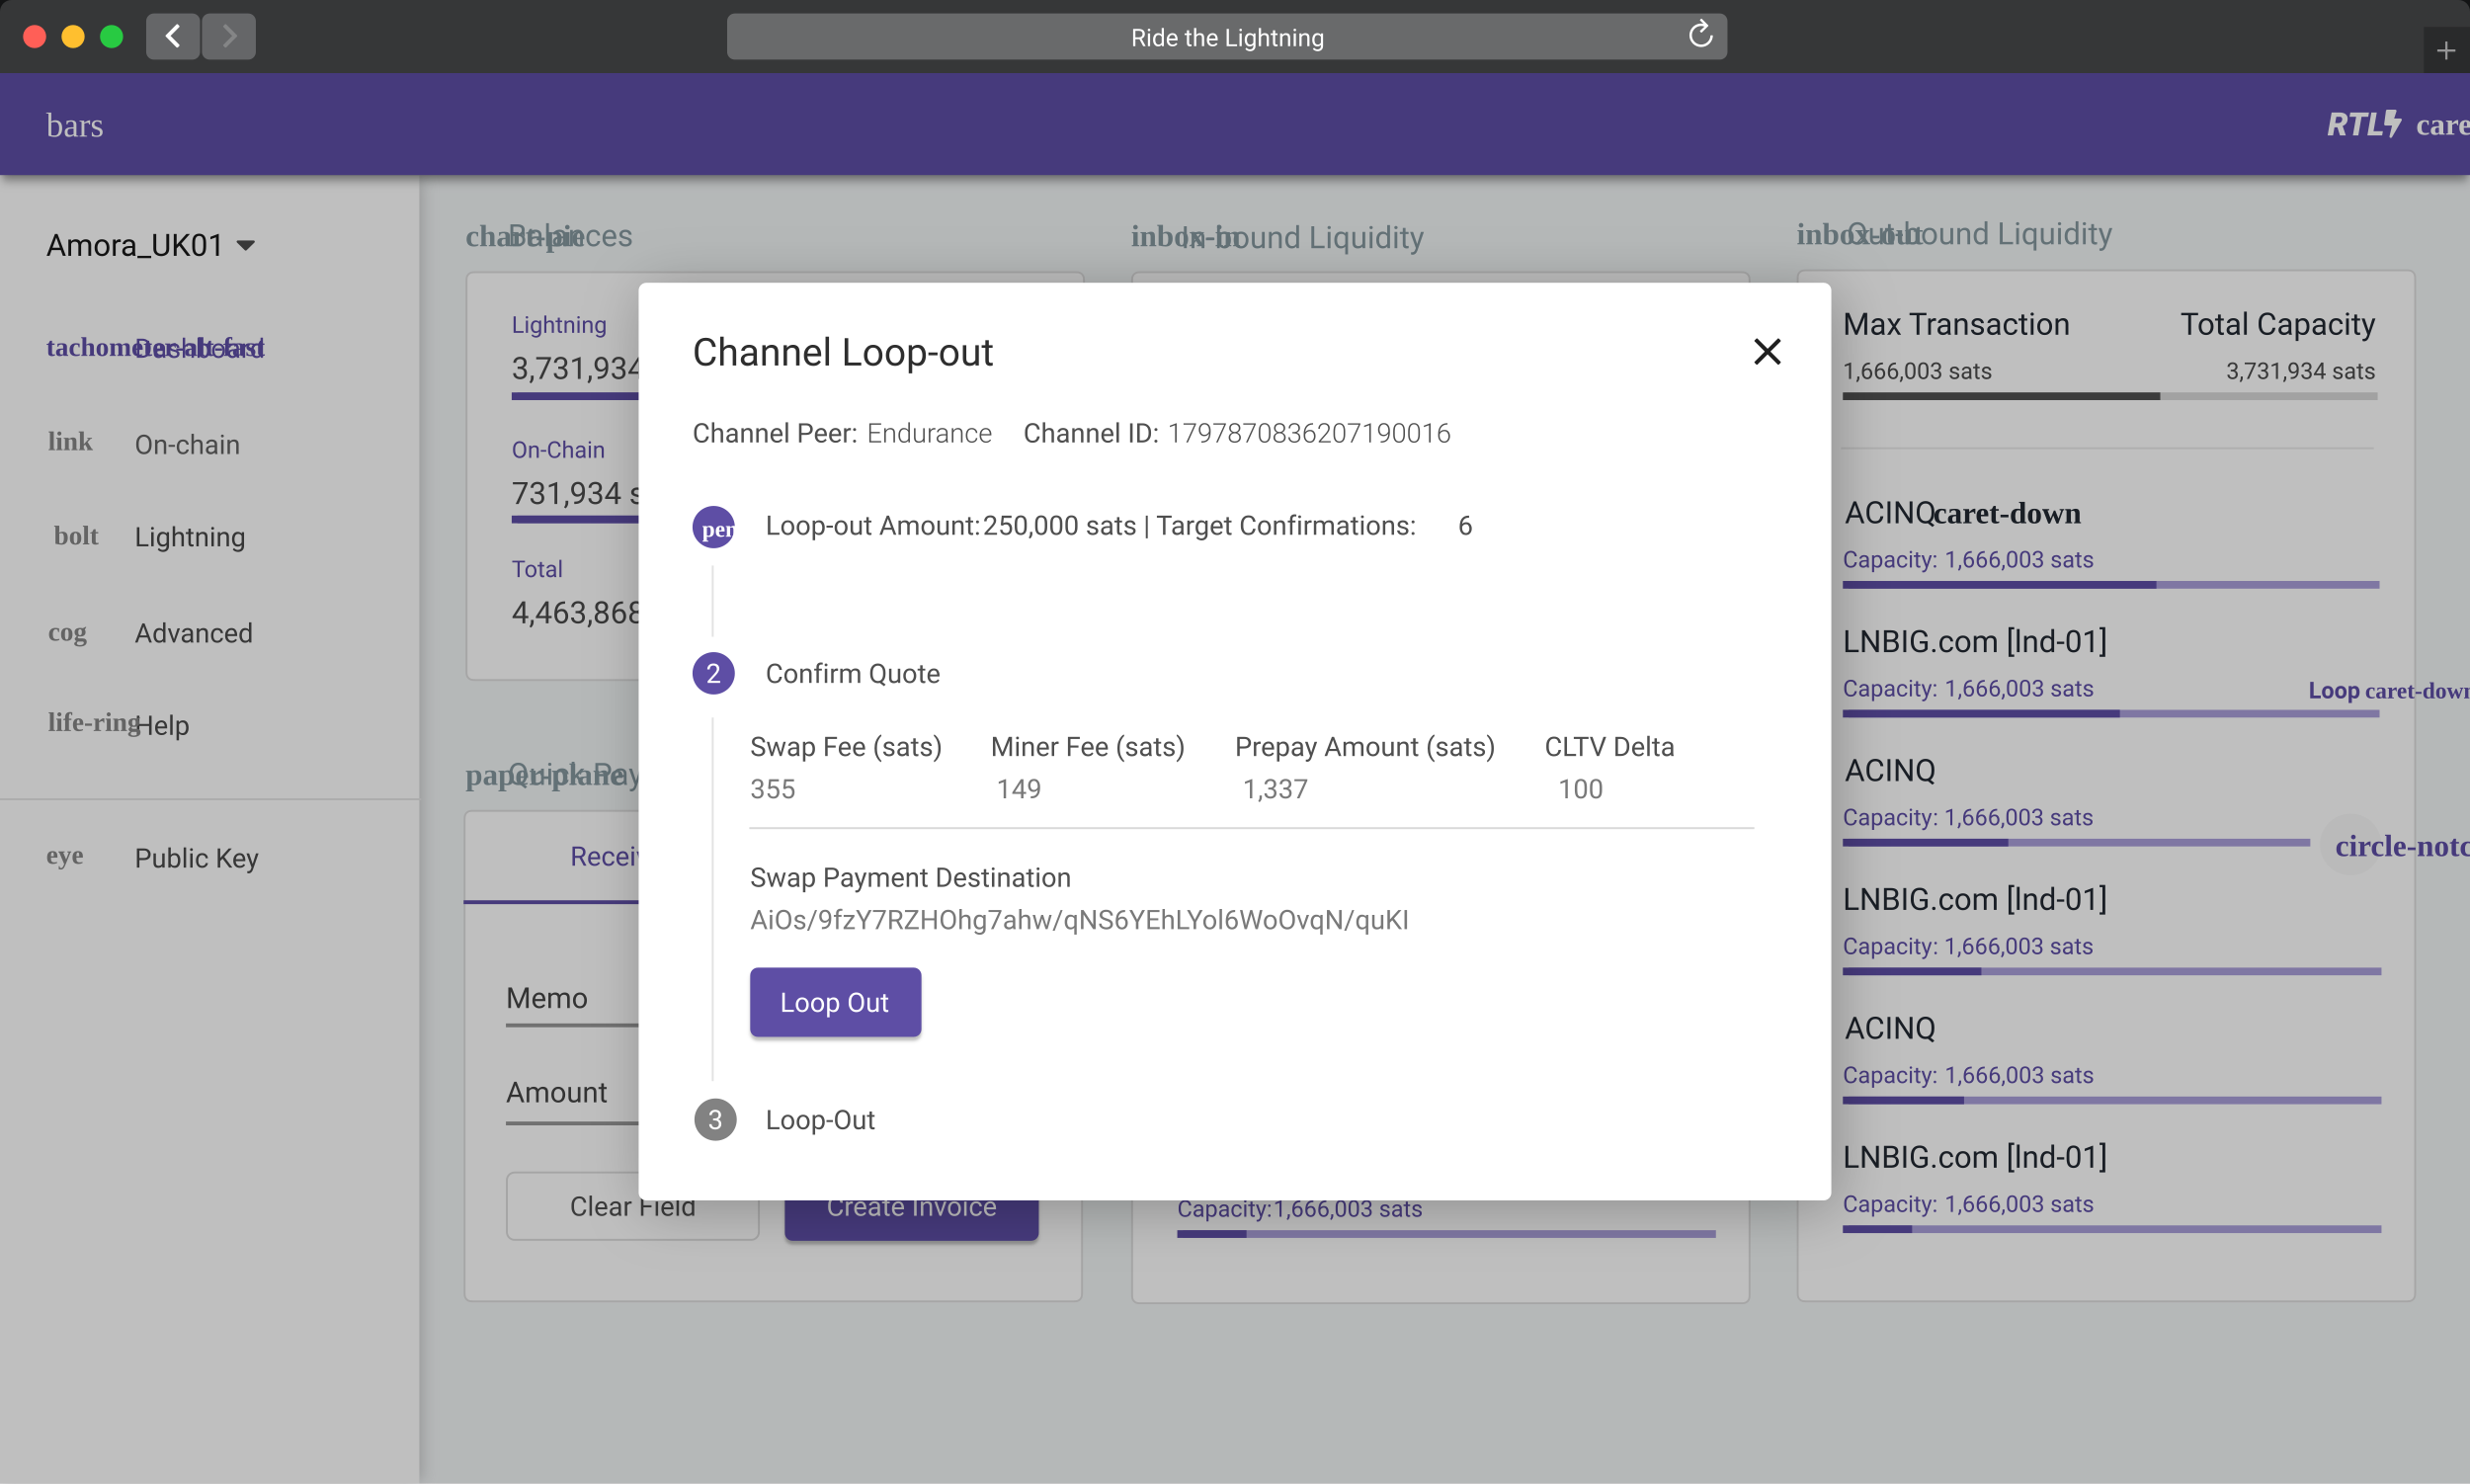
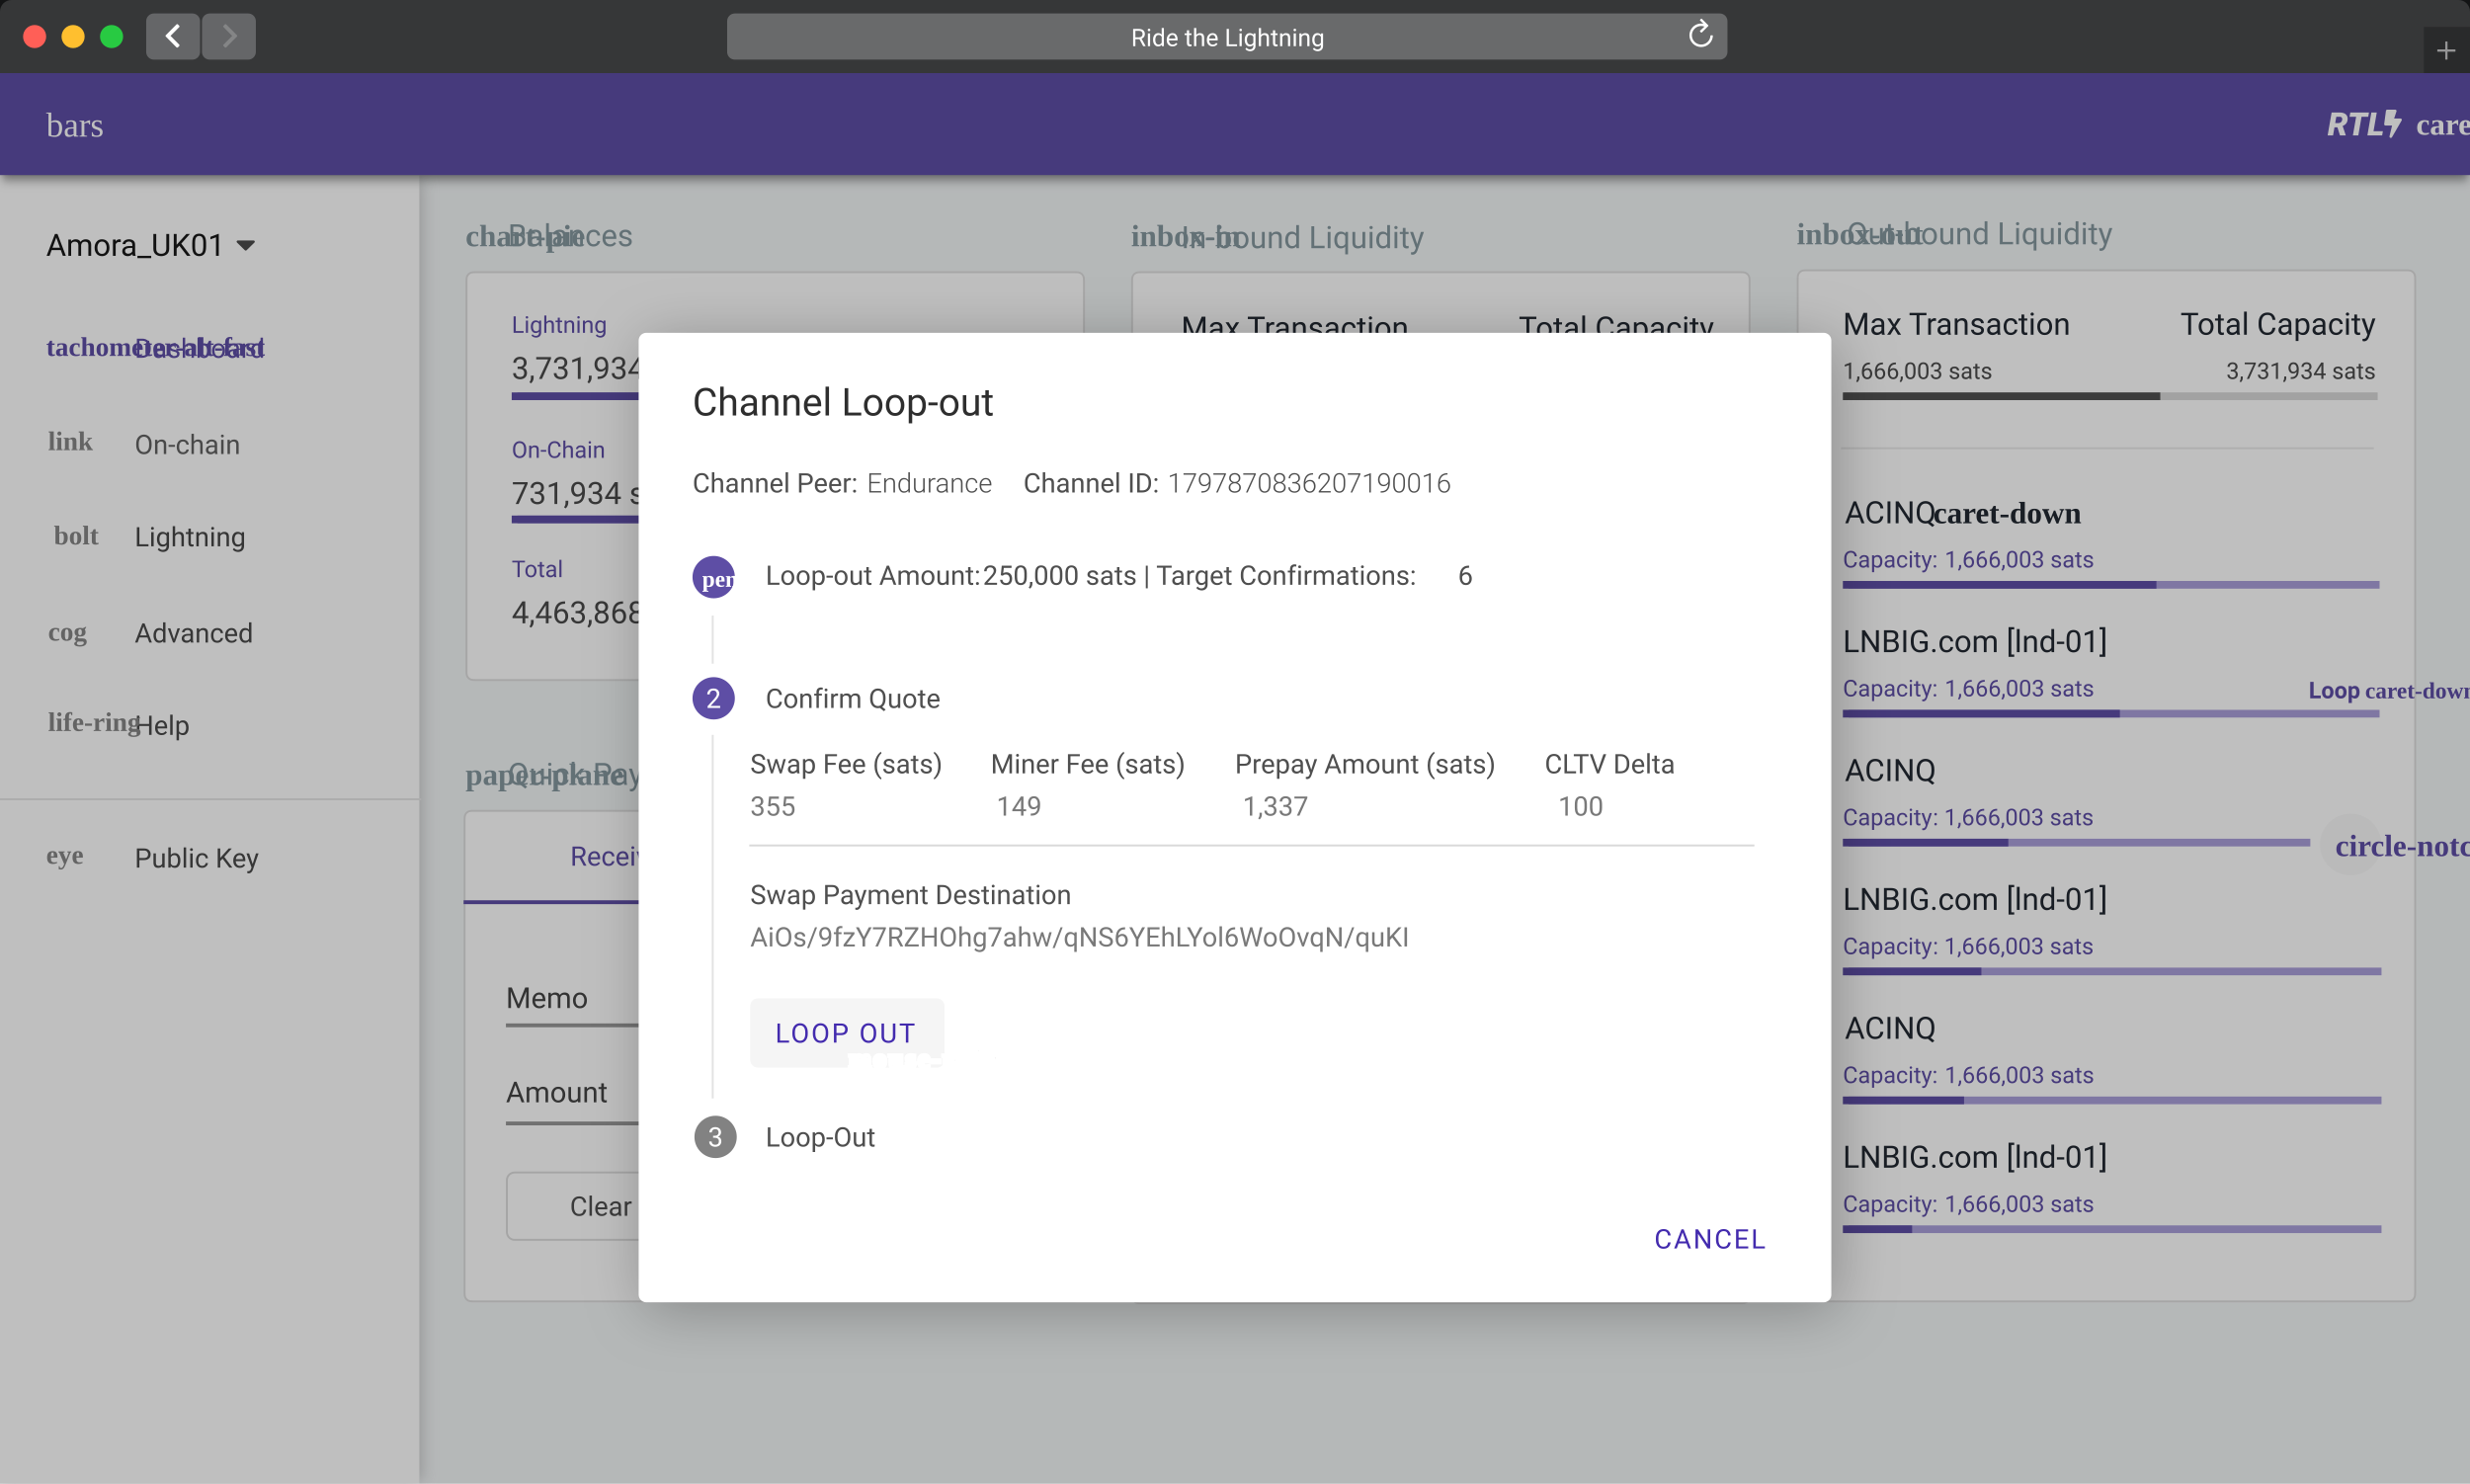
<svg xmlns="http://www.w3.org/2000/svg" xmlns:xlink="http://www.w3.org/1999/xlink" width="1284px" height="771px" viewBox="0 0 1284 771" version="1.1">
  <defs>
    <rect id="path-1" x="0" y="53" width="218" height="680" />
    <filter x="-6.7%" y="-1.8%" width="113.3%" height="104.3%" filterUnits="objectBoundingBox" id="filter-2">
      <feOffset dx="0" dy="2" in="SourceAlpha" result="shadowOffsetOuter1" />
      <feGaussianBlur stdDeviation="4.5" in="shadowOffsetOuter1" result="shadowBlurOuter1" />
      <feColorMatrix values="0 0 0 0 0.509   0 0 0 0 0.508   0 0 0 0 0.508  0 0 0 0.5 0" type="matrix" in="shadowBlurOuter1" />
    </filter>
    <rect id="path-3" x="0" y="0" width="1284" height="53" />
    <filter x="-0.8%" y="-15.1%" width="101.6%" height="137.7%" filterUnits="objectBoundingBox" id="filter-4">
      <feOffset dx="0" dy="2" in="SourceAlpha" result="shadowOffsetOuter1" />
      <feGaussianBlur stdDeviation="3" in="shadowOffsetOuter1" result="shadowBlurOuter1" />
      <feColorMatrix values="0 0 0 0 0   0 0 0 0 0   0 0 0 0 0  0 0 0 0.5 0" type="matrix" in="shadowBlurOuter1" />
    </filter>
    <rect id="path-5" x="167" y="188" width="132" height="36" rx="4" />
    <filter x="-3.0%" y="-5.6%" width="106.1%" height="122.2%" filterUnits="objectBoundingBox" id="filter-6">
      <feOffset dx="0" dy="2" in="SourceAlpha" result="shadowOffsetOuter1" />
      <feGaussianBlur stdDeviation="1" in="shadowOffsetOuter1" result="shadowBlurOuter1" />
      <feColorMatrix values="0 0 0 0 0   0 0 0 0 0   0 0 0 0 0  0 0 0 0.257 0" type="matrix" in="shadowBlurOuter1" />
    </filter>
-     <rect id="path-7" x="0" y="0" width="620" height="477" rx="4" />
-     <filter x="-7.1%" y="-9.0%" width="115.2%" height="119.7%" filterUnits="objectBoundingBox" id="filter-8">
+     <rect id="path-7" x="0" y="0" width="620" height="504" rx="4" />
+     <filter x="-7.1%" y="-8.5%" width="115.2%" height="118.7%" filterUnits="objectBoundingBox" id="filter-8">
      <feOffset dx="3" dy="4" in="SourceAlpha" result="shadowOffsetOuter1" />
      <feGaussianBlur stdDeviation="15" in="shadowOffsetOuter1" result="shadowBlurOuter1" />
      <feColorMatrix values="0 0 0 0 0   0 0 0 0 0   0 0 0 0 0  0 0 0 0.264 0" type="matrix" in="shadowBlurOuter1" />
-     </filter>
-     <rect id="path-9" x="0" y="0" width="89" height="36" rx="4" />
-     <filter x="-4.5%" y="-5.6%" width="109.0%" height="122.2%" filterUnits="objectBoundingBox" id="filter-10">
-       <feOffset dx="0" dy="2" in="SourceAlpha" result="shadowOffsetOuter1" />
-       <feGaussianBlur stdDeviation="1" in="shadowOffsetOuter1" result="shadowBlurOuter1" />
-       <feColorMatrix values="0 0 0 0 0   0 0 0 0 0   0 0 0 0 0  0 0 0 0.257 0" type="matrix" in="shadowBlurOuter1" />
    </filter>
  </defs>
  <g id="0.3_ConfirmQuotes" stroke="none" stroke-width="1" fill="none" fill-rule="evenodd">
    <rect fill="#131415" x="0" y="0" width="1284" height="771" />
    <rect id="Background" fill="#F2F5F6" x="0" y="38" width="1284" height="733" />
    <g id="Group-12" transform="translate(0, 38)">
      <g id="Rectangle">
        <use fill="black" fill-opacity="1" filter="url(#filter-2)" xlink:href="#path-1" />
        <use fill="#FFFFFF" fill-rule="evenodd" xlink:href="#path-1" />
      </g>
      <g id="Group-28">
        <g id="Rectangle-13">
          <use fill="black" fill-opacity="1" filter="url(#filter-4)" xlink:href="#path-3" />
          <use fill="#5E4EA5" fill-rule="evenodd" xlink:href="#path-3" />
        </g>
        <text id="Dashboard" font-family="FontAwesome5Pro-Regular, Font Awesome 5 Pro" font-size="18" font-weight="normal" fill="#FFFFFF">
          <tspan x="24" y="33">bars</tspan>
        </text>
        <g id="RTL-Logo" transform="translate(1210, 18)" fill="#FFFFFF">
          <path d="M5.102,10.196 L3.544,10.196 L2.805,14.412 L0,14.412 L2.067,2.469 L6.284,2.477 C7.634,2.477 8.675,2.793 9.405,3.424 C10.135,4.056 10.462,4.919 10.385,6.012 C10.325,6.877 10.076,7.592 9.639,8.158 C9.201,8.724 8.589,9.171 7.801,9.499 L9.409,14.273 L9.409,14.412 L6.415,14.412 L5.102,10.196 Z M3.921,7.973 L5.562,7.989 C6.01,7.989 6.4,7.88 6.731,7.661 C7.062,7.443 7.298,7.143 7.44,6.763 C7.582,6.383 7.623,6.015 7.563,5.66 C7.454,5.053 7.066,4.733 6.398,4.7 L4.495,4.692 L3.921,7.973 Z M21.098,4.692 L17.62,4.692 L15.939,14.412 L13.125,14.412 L14.815,4.692 L11.394,4.692 L11.788,2.469 L21.484,2.469 L21.098,4.692 Z M23.846,12.198 L28.711,12.198 L28.325,14.412 L20.655,14.412 L22.723,2.469 L25.536,2.469 L23.846,12.198 Z" id="RTL-Copy" fill-rule="nonzero" />
          <path d="M37.882,5.594 C38.413,5.594 38.743,6.171 38.476,6.627 L33.423,15.355 C33.297,15.574 33.067,15.7 32.826,15.7 C32.387,15.7 32.054,15.289 32.157,14.853 L33.481,9.269 L30.073,9.269 C29.656,9.269 29.335,8.901 29.389,8.488 L30.308,1.597 C30.354,1.256 30.647,1 30.991,1 L35.126,1 C35.577,1 35.907,1.431 35.792,1.867 L34.569,5.594 L37.882,5.594 Z" id="b-copy" fill-rule="nonzero" />
          <text id="caret-down-copy" font-family="FontAwesome5Pro-Solid, Font Awesome 5 Pro" font-size="16" font-weight="700">
            <tspan x="46" y="14">caret-down</tspan>
          </text>
        </g>
      </g>
      <rect id="Rectangle" fill="#D8D8D8" opacity="0" x="0" y="169" width="218" height="48" />
      <text id="On-chain" font-family="Roboto-Medium, Roboto" font-size="14" font-weight="400" fill="#626262">
        <tspan x="70" y="198">On-chain</tspan>
      </text>
      <rect id="Rectangle" fill="#D8D8D8" opacity="0" x="0" y="267" width="218" height="48" />
      <text id="On-chain" font-family="Roboto-Regular, Roboto" font-size="14" font-weight="normal" fill="#4A4A4A">
        <tspan x="70" y="296">Advanced</tspan>
      </text>
      <rect id="Rectangle" fill="#D8D8D8" opacity="0" x="0" y="315" width="218" height="48" />
      <text id="On-chain" font-family="Roboto-Regular, Roboto" font-size="14" font-weight="normal" fill="#4A4A4A">
        <tspan x="70" y="344">Help</tspan>
      </text>
      <g id="Group-30" transform="translate(0, 384)">
        <g id="Group-3">
          <rect id="Rectangle" fill="#D8D8D8" opacity="0" x="0" y="0" width="218" height="48" />
          <text id="On-chain" font-family="Roboto-Regular, Roboto" font-size="14" font-weight="normal" fill="#4A4A4A">
            <tspan x="70" y="29">Public Key</tspan>
          </text>
        </g>
        <text id="eye" font-family="FontAwesome5Pro-Solid, Font Awesome 5 Pro" font-size="14" font-weight="700" fill="#858585">
          <tspan x="24" y="27">eye</tspan>
        </text>
      </g>
      <text id="On-chain-Copy" font-family="Roboto-Regular, Roboto" font-size="14" font-weight="normal" fill="#474747">
        <tspan x="70" y="246">Lightning</tspan>
      </text>
      <text id="Dashboard" font-family="Roboto-Medium, Roboto" font-size="14" font-weight="400" fill="#5E4EA5">
        <tspan x="70" y="148">Dashboard</tspan>
      </text>
      <g id="Group-18" transform="translate(24, 80)">
        <text id="Dashboard" font-family="Roboto-Regular, Roboto" font-size="16" font-weight="normal" fill="#181818">
          <tspan x="0" y="15">Amora_UK01</tspan>
        </text>
        <path d="M99.637,7 L107.823,7 C108.39,7 108.673,7.672 108.272,8.066 L104.18,12.087 C103.932,12.331 103.528,12.331 103.28,12.087 L99.188,8.066 C98.787,7.672 99.07,7 99.637,7 Z" id="c" fill="#4B4B4B" fill-rule="nonzero" />
      </g>
      <line x1="0.5" y1="377.5" x2="218.5" y2="377.5" id="Line-3" stroke="#E6E6E6" stroke-linecap="square" />
      <text id="tachometer-alt-fast" font-family="FontAwesome5Pro-Solid, Font Awesome 5 Pro" font-size="14" font-weight="700" fill="#5E4EA5">
        <tspan x="24" y="147">tachometer-alt-fast</tspan>
      </text>
      <text id="link" font-family="FontAwesome5Pro-Solid, Font Awesome 5 Pro" font-size="14" font-weight="700" fill="#858585">
        <tspan x="25" y="196">link</tspan>
      </text>
      <text id="cog" font-family="FontAwesome5Pro-Solid, Font Awesome 5 Pro" font-size="14" font-weight="700" fill="#858585">
        <tspan x="25" y="295">cog</tspan>
      </text>
      <text id="life-ring" font-family="FontAwesome5Pro-Solid, Font Awesome 5 Pro" font-size="14" font-weight="700" fill="#858585">
        <tspan x="25" y="342">life-ring</tspan>
      </text>
      <text id="bolt" font-family="FontAwesome5Pro-Solid, Font Awesome 5 Pro" font-size="14" font-weight="700" fill="#858585">
        <tspan x="28" y="245">bolt</tspan>
      </text>
      <path d="M904.872,103.5 L593.128,103.5 C591.486,103.5 590.884,103.653 590.282,103.975 C589.719,104.276 589.276,104.719 588.975,105.282 C588.653,105.884 588.5,106.486 588.5,108.128 L588.5,634.872 C588.5,636.514 588.653,637.116 588.975,637.718 C589.276,638.281 589.719,638.724 590.282,639.025 C590.884,639.347 591.486,639.5 593.128,639.5 L904.872,639.5 C906.514,639.5 907.116,639.347 907.718,639.025 C908.281,638.724 908.724,638.281 909.025,637.718 C909.347,637.116 909.5,636.514 909.5,634.872 L909.5,108.128 C909.5,106.486 909.347,105.884 909.025,105.282 C908.724,104.719 908.281,104.276 907.718,103.975 C907.116,103.653 906.514,103.5 904.872,103.5 Z" id="Rectangle-Copy-5" stroke="#DEDEDE" fill="#FFFFFF" />
      <g id="Group-6" transform="translate(588, 76)" fill="#84979E" font-size="16">
        <text id="In-bound-Liquidity" font-family="Roboto-Regular, Roboto" font-weight="normal">
          <tspan x="26" y="15">In-bound Liquidity</tspan>
        </text>
        <text id="inbox-in" font-family="FontAwesome5Pro-Solid, Font Awesome 5 Pro" font-weight="700">
          <tspan x="0" y="14">inbox-in</tspan>
        </text>
      </g>
      <g id="Group-2" transform="translate(612, 221.5)">
        <rect id="Rectangle-Copy-6" fill="#AA9FDA" x="3" y="45" width="276" height="4" />
        <rect id="Rectangle-Copy-8" fill="#5E4EA5" x="0" y="45" width="181" height="4" />
        <text id="ACINQ" font-family="Roboto-Regular, Roboto" font-size="16" font-weight="normal" fill="#222831">
          <tspan x="1" y="15">ACINQ</tspan>
        </text>
        <text id="Capacity:-1,666,003" font-family="Roboto-Medium, Roboto" font-size="12" font-weight="400" fill="#5E4EA5">
          <tspan x="0" y="38">Capacity: </tspan>
          <tspan x="52.922" y="38" font-family="Roboto-Regular, Roboto" font-weight="normal">1,666,003 sats</tspan>
        </text>
        <rect id="Rectangle-Copy-6" fill="#AA9FDA" x="3" y="112" width="277" height="4" />
        <rect id="Rectangle-Copy-8" fill="#5E4EA5" x="0" y="112" width="144" height="4" />
        <text id="LNBIG.com-[lnd-01]" font-family="Roboto-Regular, Roboto" font-size="16" font-weight="normal" fill="#222831">
          <tspan x="0" y="82">LNBIG.com [lnd-01]</tspan>
        </text>
        <text id="Capacity:-1,666,003" font-family="Roboto-Medium, Roboto" font-size="12" font-weight="400" fill="#5E4EA5">
          <tspan x="0" y="105">Capacity: </tspan>
          <tspan x="52.922" y="105" font-family="Roboto-Regular, Roboto" font-weight="normal">1,666,003 sats</tspan>
        </text>
        <rect id="Rectangle-Copy-6" fill="#AA9FDA" x="3" y="179" width="277" height="4" />
        <rect id="Rectangle-Copy-8" fill="#5E4EA5" x="0" y="179" width="86" height="4" />
        <text id="ACINQ" font-family="Roboto-Regular, Roboto" font-size="16" font-weight="normal" fill="#222831">
          <tspan x="1" y="149">ACINQ</tspan>
        </text>
        <text id="Capacity:-1,666,003" font-family="Roboto-Medium, Roboto" font-size="12" font-weight="400" fill="#5E4EA5">
          <tspan x="0" y="172">Capacity: </tspan>
          <tspan x="52.922" y="172" font-family="Roboto-Regular, Roboto" font-weight="normal">1,666,003 sats</tspan>
        </text>
        <rect id="Rectangle-Copy-6" fill="#AA9FDA" x="3" y="246" width="277" height="4" />
        <rect id="Rectangle-Copy-8" fill="#5E4EA5" x="0" y="246" width="72" height="4" />
        <text id="LNBIG.com-[lnd-01]" font-family="Roboto-Regular, Roboto" font-size="16" font-weight="normal" fill="#222831">
          <tspan x="0" y="216">LNBIG.com [lnd-01]</tspan>
        </text>
        <text id="Capacity:-1,666,003" font-family="Roboto-Medium, Roboto" font-size="12" font-weight="400" fill="#5E4EA5">
          <tspan x="0" y="239">Capacity:</tspan>
          <tspan x="49.934" y="239" font-family="Roboto-Regular, Roboto" font-weight="normal"> 1,666,003 sats</tspan>
        </text>
        <rect id="Rectangle-Copy-6" fill="#AA9FDA" x="3" y="313" width="277" height="4" />
        <rect id="Rectangle-Copy-8" fill="#5E4EA5" x="0" y="313" width="63" height="4" />
        <text id="ACINQ" font-family="Roboto-Regular, Roboto" font-size="16" font-weight="normal" fill="#222831">
          <tspan x="1" y="283">ACINQ</tspan>
        </text>
        <text id="Capacity:-1,666,003" font-family="Roboto-Medium, Roboto" font-size="12" font-weight="400" fill="#5E4EA5">
          <tspan x="0" y="306">Capacity: </tspan>
          <tspan x="52.922" y="306" font-family="Roboto-Regular, Roboto" font-weight="normal">1,666,003 sats</tspan>
        </text>
        <rect id="Rectangle-Copy-6" fill="#AA9FDA" x="3" y="380" width="277" height="4" />
        <rect id="Rectangle-Copy-8" fill="#5E4EA5" x="0" y="380" width="36" height="4" />
        <text id="LNBIG.com-[lnd-01]" font-family="Roboto-Regular, Roboto" font-size="16" font-weight="normal" fill="#222831">
          <tspan x="0" y="350">LNBIG.com [lnd-01]</tspan>
        </text>
        <text id="Capacity:-1,666,003" font-family="Roboto-Medium, Roboto" font-size="12" font-weight="400" fill="#5E4EA5">
          <tspan x="0" y="373">Capacity:</tspan>
          <tspan x="49.934" y="373" font-family="Roboto-Regular, Roboto" font-weight="normal"> 1,666,003 sats</tspan>
        </text>
      </g>
      <path d="M1250.872,102.5 L939.128,102.5 C937.486,102.5 936.884,102.653 936.282,102.975 C935.719,103.276 935.276,103.719 934.975,104.282 C934.653,104.884 934.5,105.486 934.5,107.128 L934.5,633.872 C934.5,635.514 934.653,636.116 934.975,636.718 C935.276,637.281 935.719,637.724 936.282,638.025 C936.884,638.347 937.486,638.5 939.128,638.5 L1250.872,638.5 C1252.514,638.5 1253.116,638.347 1253.718,638.025 C1254.281,637.724 1254.724,637.281 1255.025,636.718 C1255.347,636.116 1255.5,635.514 1255.5,633.872 L1255.5,107.128 C1255.5,105.486 1255.347,104.884 1255.025,104.282 C1254.724,103.719 1254.281,103.276 1253.718,102.975 C1253.116,102.653 1252.514,102.5 1250.872,102.5 Z" id="Rectangle-Copy-5" stroke="#DEDEDE" fill="#FFFFFF" />
      <g id="Group-7" transform="translate(934, 74)" fill="#84979E" font-size="16">
        <text id="Out-bound-Liquidity" font-family="Roboto-Regular, Roboto" font-weight="normal">
          <tspan x="26" y="15">Out-bound Liquidity</tspan>
        </text>
        <text id="inbox-out" font-family="FontAwesome5Pro-Solid, Font Awesome 5 Pro" font-weight="700">
          <tspan x="0" y="15">inbox-out</tspan>
        </text>
      </g>
      <g id="Group-5" transform="translate(958, 121)">
        <rect id="Rectangle-Copy-6" fill="#D8D8D8" x="1" y="45" width="277" height="4" />
        <text id="Total-Capacity" font-family="Roboto-Regular, Roboto" font-size="16" font-weight="normal" fill="#222831">
          <tspan x="175.477" y="15">Total Capacity</tspan>
        </text>
        <rect id="Rectangle-Copy-8" fill="#525252" x="0" y="45" width="165" height="4" />
        <text id="3,731,934-sats" font-family="Roboto-Regular, Roboto" font-size="12" font-weight="normal" fill="#4B4B4B">
          <tspan x="199.328" y="38">3,731,934 sats</tspan>
        </text>
        <text id="Max-Transaction" font-family="Roboto-Regular, Roboto" font-size="16" font-weight="normal" fill="#222831">
          <tspan x="0" y="15">Max Transaction</tspan>
        </text>
        <text id="1,666,003-sats" font-family="Roboto-Regular, Roboto" font-size="12" font-weight="normal" fill="#4B4B4B">
          <tspan x="0" y="38">1,666,003 sats</tspan>
        </text>
      </g>
      <rect id="Rectangle-Copy-6" fill="#D8D8D8" x="615" y="168" width="277" height="4" />
      <text id="Total-Capacity" font-family="Roboto-Regular, Roboto" font-size="16" font-weight="normal" fill="#222831">
        <tspan x="789.477" y="138">Total Capacity</tspan>
      </text>
      <rect id="Rectangle-Copy-8" fill="#525252" x="614" y="168" width="165" height="4" />
      <text id="3,731,934-sats" font-family="Roboto-Regular, Roboto" font-size="12" font-weight="normal" fill="#4B4B4B">
        <tspan x="813.328" y="161">3,731,934 sats</tspan>
      </text>
      <text id="Max-Transaction" font-family="Roboto-Regular, Roboto" font-size="16" font-weight="normal" fill="#222831">
        <tspan x="614" y="138">Max Transaction</tspan>
      </text>
      <text id="1,666,003-sats" font-family="Roboto-Regular, Roboto" font-size="12" font-weight="normal" fill="#4B4B4B">
        <tspan x="614" y="161">1,666,003 sats</tspan>
      </text>
      <rect id="Rectangle-Copy-6" fill="#AA9FDA" x="961" y="264" width="276" height="4" />
      <rect id="Rectangle-Copy-8" fill="#5E4EA5" x="958" y="264" width="163" height="4" />
      <text id="ACINQ" font-family="Roboto-Regular, Roboto" font-size="16" font-weight="normal" fill="#222831">
        <tspan x="959" y="234">ACINQ</tspan>
      </text>
      <text id="caret-down" font-family="FontAwesome5Pro-Solid, Font Awesome 5 Pro" font-size="16" font-weight="700" fill="#222831">
        <tspan x="1005" y="234"> caret-down</tspan>
      </text>
      <text id="Capacity:-1,666,003" font-family="Roboto-Medium, Roboto" font-size="12" font-weight="400" fill="#5E4EA5">
        <tspan x="958" y="257">Capacity: </tspan>
        <tspan x="1010.922" y="257" font-family="Roboto-Regular, Roboto" font-weight="normal">1,666,003 sats</tspan>
      </text>
      <rect id="Rectangle-Copy-6" fill="#AA9FDA" x="961" y="331" width="276" height="4" />
      <rect id="Rectangle-Copy-8" fill="#5E4EA5" x="958" y="331" width="144" height="4" />
      <text id="LNBIG.com-[lnd-01]" font-family="Roboto-Regular, Roboto" font-size="16" font-weight="normal" fill="#222831">
        <tspan x="958" y="301">LNBIG.com [lnd-01]</tspan>
      </text>
      <text id="Capacity:-1,666,003" font-family="Roboto-Medium, Roboto" font-size="12" font-weight="400" fill="#5E4EA5">
        <tspan x="958" y="324">Capacity: </tspan>
        <tspan x="1010.922" y="324" font-family="Roboto-Regular, Roboto" font-weight="normal">1,666,003 sats</tspan>
      </text>
      <g id="Group-10" transform="translate(1200, 314)" fill="#5E4EA5" font-size="12">
        <text id="Loop" font-family="Roboto-Bold, Roboto" font-weight="bold">
          <tspan x="0.176" y="11">Loop</tspan>
        </text>
        <text id="caret-down" font-family="FontAwesome5Pro-Solid, Font Awesome 5 Pro" font-weight="700">
          <tspan x="29.5" y="11">caret-down</tspan>
        </text>
      </g>
      <rect id="Rectangle-Copy-6" fill="#AA9FDA" x="961" y="398" width="240" height="4" />
      <rect id="Rectangle-Copy-8" fill="#5E4EA5" x="958" y="398" width="86" height="4" />
      <text id="ACINQ" font-family="Roboto-Regular, Roboto" font-size="16" font-weight="normal" fill="#222831">
        <tspan x="959" y="368">ACINQ</tspan>
      </text>
      <text id="Capacity:-1,666,003" font-family="Roboto-Medium, Roboto" font-size="12" font-weight="400" fill="#5E4EA5">
        <tspan x="958" y="391">Capacity</tspan>
        <tspan x="1004.752" y="391" font-family="Roboto-Regular, Roboto" font-weight="normal">: 1,666,003 sats</tspan>
      </text>
      <rect id="Rectangle-Copy-6" fill="#AA9FDA" x="961" y="465" width="277" height="4" />
      <rect id="Rectangle-Copy-8" fill="#5E4EA5" x="958" y="465" width="72" height="4" />
      <text id="LNBIG.com-[lnd-01]" font-family="Roboto-Regular, Roboto" font-size="16" font-weight="normal" fill="#222831">
        <tspan x="958" y="435">LNBIG.com [lnd-01]</tspan>
      </text>
      <text id="Capacity:-1,666,003" font-family="Roboto-Medium, Roboto" font-size="12" font-weight="400" fill="#5E4EA5">
        <tspan x="958" y="458">Capacity</tspan>
        <tspan x="1004.752" y="458" font-family="Roboto-Regular, Roboto" font-weight="normal">: 1,666,003 sats</tspan>
      </text>
      <rect id="Rectangle-Copy-6" fill="#AA9FDA" x="961" y="532" width="277" height="4" />
      <rect id="Rectangle-Copy-8" fill="#5E4EA5" x="958" y="532" width="63" height="4" />
      <text id="ACINQ" font-family="Roboto-Regular, Roboto" font-size="16" font-weight="normal" fill="#222831">
        <tspan x="959" y="502">ACINQ</tspan>
      </text>
      <text id="Capacity:-1,666,003" font-family="Roboto-Medium, Roboto" font-size="12" font-weight="400" fill="#5E4EA5">
        <tspan x="958" y="525">Capacity: </tspan>
        <tspan x="1010.922" y="525" font-family="Roboto-Regular, Roboto" font-weight="normal">1,666,003 sats</tspan>
      </text>
      <rect id="Rectangle-Copy-6" fill="#AA9FDA" x="961" y="599" width="277" height="4" />
      <rect id="Rectangle-Copy-8" fill="#5E4EA5" x="958" y="599" width="36" height="4" />
      <text id="LNBIG.com-[lnd-01]" font-family="Roboto-Regular, Roboto" font-size="16" font-weight="normal" fill="#222831">
        <tspan x="958" y="569">LNBIG.com [lnd-01]</tspan>
      </text>
      <text id="Capacity:-1,666,003" font-family="Roboto-Medium, Roboto" font-size="12" font-weight="400" fill="#5E4EA5">
        <tspan x="958" y="592">Capacity: </tspan>
        <tspan x="1010.922" y="592" font-family="Roboto-Regular, Roboto" font-weight="normal">1,666,003 sats</tspan>
      </text>
      <g id="Group-4-Copy" transform="translate(241, 383)">
        <path d="M316.872,0.5 L5.128,0.5 C3.486,0.5 2.884,0.653 2.282,0.975 C1.719,1.276 1.276,1.719 0.975,2.282 C0.653,2.884 0.5,3.486 0.5,5.128 L0.5,250.872 C0.5,252.514 0.653,253.116 0.975,253.718 C1.276,254.281 1.719,254.724 2.282,255.025 C2.884,255.347 3.486,255.5 5.128,255.5 L316.872,255.5 C318.514,255.5 319.116,255.347 319.718,255.025 C320.281,254.724 320.724,254.281 321.025,253.718 C321.347,253.116 321.5,252.514 321.5,250.872 L321.5,5.128 C321.5,3.486 321.347,2.884 321.025,2.282 C320.724,1.719 320.281,1.276 319.718,0.975 C319.116,0.653 318.514,0.5 316.872,0.5 Z" id="Rectangle-Copy-5" stroke="#DEDEDE" fill="#FFFFFF" />
        <text id="Pay" font-family="Roboto-Regular, Roboto" font-size="14" font-weight="normal" fill="#979797">
          <tspan x="228.464" y="29">Pay</tspan>
        </text>
        <text id="Receive" font-family="Roboto-Medium, Roboto" font-size="14" font-weight="400" fill="#5E4EA5">
          <tspan x="55.449" y="29">Receive</tspan>
        </text>
        <line x1="0.674" y1="48.5" x2="322.674" y2="48.5" id="Line" stroke="#D7D7D7" stroke-linecap="square" />
        <rect id="Rectangle" fill="#5E4EA5" x="0" y="47" width="160" height="2" />
        <text id="Memo" font-family="Roboto-Regular, Roboto" font-size="15" font-weight="normal" fill="#444444">
          <tspan x="22" y="103">Memo</tspan>
        </text>
        <rect id="Rectangle" stroke="#979797" fill="#D8D8D8" transform="translate(160.5, 112.5) scale(1, -1) translate(-160.5, -112.5) " x="22.5" y="112.5" width="276" height="1" />
        <text id="Amount" opacity="0" font-family="Roboto-Regular, Roboto" font-size="12" font-weight="normal" fill="#5E4EA5">
          <tspan x="22" y="78">Amount</tspan>
        </text>
        <text id="Amount" font-family="Roboto-Regular, Roboto" font-size="15" font-weight="normal" fill="#444444">
          <tspan x="22" y="152">Amount</tspan>
        </text>
        <rect id="Rectangle" stroke="#979797" fill="#D8D8D8" x="22.5" y="162.5" width="276" height="1" />
        <text id="sats" font-family="Roboto-Regular, Roboto" font-size="15" font-weight="normal" fill="#999999">
          <tspan x="269.472" y="152">sats</tspan>
        </text>
        <g id="Rectangle-Copy-7">
          <use fill="black" fill-opacity="1" filter="url(#filter-6)" xlink:href="#path-5" />
          <use fill="#5E4EA5" fill-rule="evenodd" xlink:href="#path-5" />
        </g>
        <text id="Create-Invoice" font-family="Roboto-Medium, Roboto" font-size="14" font-weight="400" fill="#FFFFFF">
          <tspan x="188.69" y="211">Create Invoice</tspan>
        </text>
        <rect id="Rectangle-Copy-7" stroke="#DCDCDC" fill="#FFFFFF" x="22.5" y="188.5" width="131" height="35" rx="4" />
        <text id="Clear-Field" font-family="Roboto-Medium, Roboto" font-size="14" font-weight="400" fill="#4F4F4F">
          <tspan x="55.267" y="211">Clear Field</tspan>
        </text>
      </g>
      <path d="M558.872,103.5 L247.128,103.5 C245.486,103.5 244.884,103.653 244.282,103.975 C243.719,104.276 243.276,104.719 242.975,105.282 C242.653,105.884 242.5,106.486 242.5,108.128 L242.5,310.872 C242.5,312.514 242.653,313.116 242.975,313.718 C243.276,314.281 243.719,314.724 244.282,315.025 C244.884,315.347 245.486,315.5 247.128,315.5 L558.872,315.5 C560.514,315.5 561.116,315.347 561.718,315.025 C562.281,314.724 562.724,314.281 563.025,313.718 C563.347,313.116 563.5,312.514 563.5,310.872 L563.5,108.128 C563.5,106.486 563.347,105.884 563.025,105.282 C562.724,104.719 562.281,104.276 561.718,103.975 C561.116,103.653 560.514,103.5 558.872,103.5 Z" id="Rectangle-Copy-5" stroke="#DEDEDE" fill="#FFFFFF" />
      <g id="Group-8" transform="translate(242, 75)" fill="#84979E" font-size="16">
        <text id="Balances" font-family="Roboto-Regular, Roboto" font-weight="normal">
          <tspan x="22" y="15">Balances</tspan>
        </text>
        <text id="chart-pie" font-family="FontAwesome5Pro-Solid, Font Awesome 5 Pro" font-weight="700">
          <tspan x="0" y="15">chart-pie</tspan>
        </text>
      </g>
      <g id="Group-8" transform="translate(242, 355)" fill="#84979E" font-size="16">
        <text id="Quick-Payments" font-family="Roboto-Regular, Roboto" font-weight="normal">
          <tspan x="22" y="15">Quick Payments</tspan>
        </text>
        <text id="paper-plane" font-family="FontAwesome5Pro-Solid, Font Awesome 5 Pro" font-weight="700">
          <tspan x="0" y="15">paper-plane</tspan>
        </text>
      </g>
      <g id="Group-9" transform="translate(266, 124)">
        <g id="Group-18" transform="translate(0, 65)">
          <text id="On-chain" font-family="Roboto-Medium, Roboto" font-size="12" font-weight="400" fill="#5E4EA5">
            <tspan x="0" y="11">On-Chain</tspan>
          </text>
          <text id="On-chain" font-family="Roboto-Regular, Roboto" font-size="16" font-weight="normal" fill="#4A4A4A">
            <tspan x="0" y="35">731,934 sats</tspan>
          </text>
        </g>
        <g id="Group-19">
          <text id="On-chain" font-family="Roboto-Medium, Roboto" font-size="12" font-weight="400" fill="#5E4EA5">
            <tspan x="0" y="11">Lightning</tspan>
          </text>
          <text id="On-chain" font-family="Roboto-Regular, Roboto" font-size="16" font-weight="normal" fill="#4A4A4A">
            <tspan x="0" y="35">3,731,934 sats</tspan>
          </text>
        </g>
        <g id="Group-19" transform="translate(0, 127)">
          <text id="On-chain" font-family="Roboto-Medium, Roboto" font-size="12" font-weight="400" fill="#5E4EA5">
            <tspan x="0" y="11">Total</tspan>
          </text>
          <text id="On-chain" font-family="Roboto-Regular, Roboto" font-size="16" font-weight="normal" fill="#4A4A4A">
            <tspan x="0" y="35">4,463,868 sats</tspan>
          </text>
        </g>
        <rect id="Rectangle-Copy-7" fill="#AA9FDA" x="3" y="42" width="277" height="4" />
        <rect id="Rectangle-Copy-9" fill="#5E4EA5" x="0" y="42" width="225" height="4" />
        <rect id="Rectangle-Copy-7" fill="#AA9FDA" x="3" y="106" width="277" height="4" />
        <rect id="Rectangle-Copy-9" fill="#5E4EA5" x="0" y="106" width="71" height="4" />
      </g>
      <line x1="957.5" y1="195" x2="1233.5" y2="195" id="Line" stroke="#EAEAEA" stroke-linecap="square" />
      <line x1="611.5" y1="197.5" x2="887.5" y2="197.5" id="Line" stroke="#EAEAEA" stroke-linecap="square" />
      <g id="Group-11" transform="translate(1206, 385)">
        <rect id="Rectangle" fill="#F8F8F8" x="0" y="0" width="32" height="32" rx="16" />
        <text id="circle-notch" font-family="FontAwesome5Pro-Solid, Font Awesome 5 Pro" font-size="16" font-weight="700" fill="#5E4EA5">
          <tspan x="8" y="22">circle-notch</tspan>
        </text>
      </g>
    </g>
    <g id="Browser">
      <path d="M0,6 C0,2.686 2.679,0 5.992,0 L1278.008,0 C1281.317,0 1284,2.687 1284,6 L1284,38 L0,38 L0,6 Z" id="Tab-BG---Right" fill="#363738" />
      <circle id="Dot---Red" fill="#FF5F57" cx="18" cy="19" r="6" />
      <circle id="Dot---Orange" fill="#FFBF2F" cx="38" cy="19" r="6" />
      <circle id="Dot---Green" fill="#28CA42" cx="58" cy="19" r="6" />
      <g id="Back" transform="translate(76, 7)">
        <rect id="Rectangle" fill="#656668" x="0" y="0" width="28" height="24" rx="4" />
        <path d="M10.161,11.325 L15.78,5.659 C15.96,5.479 16.251,5.479 16.431,5.659 L17.189,6.417 C17.369,6.597 17.369,6.888 17.189,7.068 L12.653,11.65 L17.189,16.232 C17.369,16.412 17.369,16.703 17.189,16.883 L16.431,17.641 C16.251,17.821 15.96,17.821 15.78,17.641 L10.161,11.975 C9.981,11.795 9.981,11.505 10.161,11.325 Z" id="a" fill="#FFFFFF" fill-rule="nonzero" />
      </g>
      <g id="Forward" transform="translate(105, 7)">
        <rect id="Rectangle" fill="#656668" x="0" y="0" width="28" height="24" rx="4" />
        <path d="M18.189,11.975 L12.57,17.641 C12.39,17.821 12.099,17.821 11.919,17.641 L11.161,16.883 C10.981,16.703 10.981,16.412 11.161,16.232 L15.697,11.65 L11.161,7.068 C10.981,6.888 10.981,6.597 11.161,6.417 L11.919,5.659 C12.099,5.479 12.39,5.479 12.57,5.659 L18.189,11.325 C18.369,11.505 18.369,11.795 18.189,11.975 Z" id="a" fill="#FFFFFF" fill-rule="nonzero" opacity="0.2" />
      </g>
      <g id="New-Tab" transform="translate(1260, 14)">
        <rect id="Rectangle" fill="#292A2B" x="0" y="0" width="24" height="24" />
        <path d="M16.253,11.684 C16.362,11.684 16.45,11.772 16.45,11.881 L16.45,12.669 C16.45,12.778 16.362,12.866 16.253,12.866 L12.316,12.866 L12.316,16.803 C12.316,16.912 12.228,17 12.119,17 L11.331,17 C11.222,17 11.134,16.912 11.134,16.803 L11.134,12.866 L7.197,12.866 C7.088,12.866 7,12.778 7,12.669 L7,11.881 C7,11.772 7.088,11.684 7.197,11.684 L11.134,11.684 L11.134,7.747 C11.134,7.638 11.222,7.55 11.331,7.55 L12.119,7.55 C12.228,7.55 12.316,7.638 12.316,7.747 L12.316,11.684 L16.253,11.684 Z" id="p" fill="#FFFFFF" fill-rule="nonzero" opacity="0.498" />
      </g>
      <g id="URL" transform="translate(378, 7)">
        <path d="M0,3.99 C0,1.786 1.781,5.31029755e-14 3.998,5.28693238e-14 L516.002,-1.1012102e-15 C518.21,-1.33393271e-15 520,1.784 520,3.99 L520,20.01 C520,22.214 518.219,24 516.002,24 L3.998,24 C1.79,24 0,22.216 0,20.01 L0,3.99 Z" id="URL-Bar" fill="#696A6B" />
        <path d="M512.305,5.172 C512.468,5.172 512.6,5.304 512.6,5.467 L512.6,10.192 C512.6,10.355 512.468,10.488 512.305,10.488 L507.58,10.488 C507.417,10.488 507.284,10.355 507.284,10.192 L507.284,9.51 C507.284,9.344 507.421,9.211 507.587,9.215 L510.697,9.289 C509.941,7.615 508.258,6.452 506.3,6.452 C503.634,6.452 501.477,8.609 501.477,11.275 C501.477,13.941 503.634,16.098 506.3,16.098 C507.533,16.098 508.657,15.637 509.51,14.877 C509.626,14.773 509.805,14.78 509.916,14.891 L510.401,15.376 C510.521,15.496 510.515,15.692 510.39,15.805 C509.307,16.783 507.873,17.378 506.3,17.378 C502.933,17.378 500.202,14.651 500.197,11.285 C500.192,7.928 502.924,5.182 506.28,5.172 C508.411,5.165 510.289,6.251 511.385,7.9 L511.327,5.474 C511.324,5.308 511.457,5.172 511.623,5.172 L512.305,5.172 Z" id="r" fill="#FFFFFF" fill-rule="nonzero" transform="translate(506.3984, 11.27499) rotate(-45) translate(-506.3984, -11.27499) " />
        <text id="Ride-the-Lightning" font-family="Roboto-Regular, Roboto" font-size="12.6" font-weight="normal" fill="#FFFFFF">
          <tspan x="210" y="17">Ride the Lightning</tspan>
        </text>
      </g>
    </g>
    <rect id="Rectangle" fill-opacity="0.25" fill="#000000" x="0" y="38" width="1284" height="733" />
-     <g id="Group-15" transform="translate(332, 147)">
+     <g id="Group-17" transform="translate(332, 173)">
      <g id="Rectangle-Copy-2">
        <use fill="black" fill-opacity="1" filter="url(#filter-8)" xlink:href="#path-7" />
        <use fill="#FFFFFF" fill-rule="evenodd" xlink:href="#path-7" />
      </g>
      <circle id="Oval" fill="#5E4EA5" cx="39" cy="127" r="11" />
      <text id="pencil" font-family="FontAwesome5Pro-Solid, Font Awesome 5 Pro" font-size="12" font-weight="700" fill="#FFFFFF">
        <tspan x="33" y="132">pencil</tspan>
      </text>
-       <g id="Group-13" transform="translate(29, 424)">
-         <circle id="Oval" fill="#828282" cx="11" cy="11" r="11" />
-         <text id="3" font-family="Roboto-Medium, Roboto" font-size="14" font-weight="400" fill="#FFFFFF">
-           <tspan x="7.021" y="16">3</tspan>
-         </text>
-         <text id="Loop-Out" font-family="Roboto-Medium, Roboto" font-size="14" font-weight="400" fill="#4F4F4F">
-           <tspan x="37" y="16">Loop-Out</tspan>
-         </text>
-       </g>
-       <g id="Group-14" transform="translate(28, 192)">
-         <circle id="Oval" fill="#5E4EA5" cx="11" cy="11" r="11" />
-         <text id="2" font-family="Roboto-Medium, Roboto" font-size="14" font-weight="400" fill="#FFFFFF">
-           <tspan x="7.021" y="16">2</tspan>
-         </text>
-       </g>
-       <text id="Confirm-Quote" font-family="Roboto-Medium, Roboto" font-size="14" font-weight="400" fill="#4F4F4F">
-         <tspan x="66" y="208">Confirm Quote</tspan>
-       </text>
-       <text id="Swap-Fee-(sats)" font-family="Roboto-Medium, Roboto" font-size="14" font-weight="400" fill="#4F4F4F">
-         <tspan x="58" y="246">Swap Fee (sats)</tspan>
-       </text>
-       <text id="Miner-Fee-(sats)" font-family="Roboto-Medium, Roboto" font-size="14" font-weight="400" fill="#4F4F4F">
-         <tspan x="183" y="246">Miner Fee (sats)</tspan>
-       </text>
-       <text id="Prepay-Amount-(sats)" font-family="Roboto-Medium, Roboto" font-size="14" font-weight="400" fill="#4F4F4F">
-         <tspan x="310" y="246">Prepay Amount (sats)</tspan>
-       </text>
-       <text id="CLTV-Delta" font-family="Roboto-Medium, Roboto" font-size="14" font-weight="400" fill="#4F4F4F">
-         <tspan x="471" y="246">CLTV Delta</tspan>
-       </text>
-       <text id="355" font-family="Roboto-Regular, Roboto" font-size="14" font-weight="normal" fill="#797979">
-         <tspan x="58" y="268">355</tspan>
-       </text>
-       <text id="Swap-Payment-Destina" font-family="Roboto-Medium, Roboto" font-size="14" font-weight="400" fill="#4F4F4F">
-         <tspan x="58" y="314">Swap Payment Destination</tspan>
-       </text>
-       <text id="AiOs/9fzY7RZHOhg7ahw" font-family="Roboto-Regular, Roboto" font-size="14" font-weight="normal" fill="#797979">
-         <tspan x="58" y="336">AiOs/9fzY7RZHOhg7ahw/qNS6YEhLYol6WoOvqN/quKI</tspan>
-       </text>
-       <text id="149" font-family="Roboto-Regular, Roboto" font-size="14" font-weight="normal" fill="#797979">
-         <tspan x="186" y="268">149	</tspan>
-       </text>
-       <text id="1,337" font-family="Roboto-Regular, Roboto" font-size="14" font-weight="normal" fill="#797979">
-         <tspan x="314" y="268">1,337</tspan>
-       </text>
-       <text id="100" font-family="Roboto-Regular, Roboto" font-size="14" font-weight="normal" fill="#797979">
-         <tspan x="478" y="268">100</tspan>
-       </text>
-       <line x1="38.5" y1="226.5" x2="38.5" y2="414.5" id="Line-4" stroke="#E2E2E2" stroke-linecap="square" />
-       <line x1="38.5" y1="147.5" x2="38.5" y2="183.5" id="Line-4" stroke="#E2E2E2" stroke-linecap="square" />
+       <g id="Group-16" transform="translate(29, 209)">
+         <g id="Group-13" transform="translate(0, 198)">
+           <circle id="Oval" fill="#828282" cx="11" cy="11" r="11" />
+           <text id="3" font-family="Roboto-Medium, Roboto" font-size="14" font-weight="400" fill="#FFFFFF">
+             <tspan x="7.021" y="16">3</tspan>
+           </text>
+           <text id="Loop-Out" font-family="Roboto-Medium, Roboto" font-size="14" font-weight="400" fill="#4F4F4F">
+             <tspan x="37" y="16">Loop-Out</tspan>
+           </text>
+         </g>
+         <text id="Swap-Fee-(sats)" font-family="Roboto-Medium, Roboto" font-size="14" font-weight="400" fill="#4F4F4F">
+           <tspan x="29" y="20">Swap Fee (sats)</tspan>
+         </text>
+         <text id="Miner-Fee-(sats)" font-family="Roboto-Medium, Roboto" font-size="14" font-weight="400" fill="#4F4F4F">
+           <tspan x="154" y="20">Miner Fee (sats)</tspan>
+         </text>
+         <text id="Prepay-Amount-(sats)" font-family="Roboto-Medium, Roboto" font-size="14" font-weight="400" fill="#4F4F4F">
+           <tspan x="281" y="20">Prepay Amount (sats)</tspan>
+         </text>
+         <text id="CLTV-Delta" font-family="Roboto-Medium, Roboto" font-size="14" font-weight="400" fill="#4F4F4F">
+           <tspan x="442" y="20">CLTV Delta</tspan>
+         </text>
+         <text id="355" font-family="Roboto-Regular, Roboto" font-size="14" font-weight="normal" fill="#797979">
+           <tspan x="29" y="42">355</tspan>
+         </text>
+         <text id="Swap-Payment-Destina" font-family="Roboto-Medium, Roboto" font-size="14" font-weight="400" fill="#4F4F4F">
+           <tspan x="29" y="88">Swap Payment Destination</tspan>
+         </text>
+         <text id="AiOs/9fzY7RZHOhg7ahw" font-family="Roboto-Regular, Roboto" font-size="14" font-weight="normal" fill="#797979">
+           <tspan x="29" y="110">AiOs/9fzY7RZHOhg7ahw/qNS6YEhLYol6WoOvqN/quKI</tspan>
+         </text>
+         <text id="149" font-family="Roboto-Regular, Roboto" font-size="14" font-weight="normal" fill="#797979">
+           <tspan x="157" y="42">149	</tspan>
+         </text>
+         <text id="1,337" font-family="Roboto-Regular, Roboto" font-size="14" font-weight="normal" fill="#797979">
+           <tspan x="285" y="42">1,337</tspan>
+         </text>
+         <text id="100" font-family="Roboto-Regular, Roboto" font-size="14" font-weight="normal" fill="#797979">
+           <tspan x="449" y="42">100</tspan>
+         </text>
+         <line x1="9.5" y1="0.5" x2="9.5" y2="188.5" id="Line-4" stroke="#E2E2E2" stroke-linecap="square" />
+         <line x1="29" y1="57.5" x2="550.5" y2="57.5" id="Line-5" stroke="#D9D9D9" stroke-linecap="square" />
+         <rect id="Rectangle-Copy-7" fill="#F5F5F5" x="29" y="137" width="101" height="36" rx="4" />
+         <text id="LOOP-OUT" font-family="Roboto-Medium, Roboto" font-size="14" font-weight="400" letter-spacing="1" fill="#432BAE">
+           <tspan x="42" y="160">LOOP OUT</tspan>
+         </text>
+         <text id="mouse-pointer" stroke="#FFFFFF" stroke-width="2" font-family="FontAwesome5Pro-Solid, Font Awesome 5 Pro" font-size="14" font-weight="700" letter-spacing="1" fill="#343434">
+           <tspan x="80.25" y="173">mouse-pointer</tspan>
+         </text>
+       </g>
+       <g id="Group-15" transform="translate(28, 179)">
+         <g id="Group-14">
+           <circle id="Oval" fill="#5E4EA5" cx="11" cy="11" r="11" />
+           <text id="2" font-family="Roboto-Medium, Roboto" font-size="14" font-weight="400" fill="#FFFFFF">
+             <tspan x="7.021" y="16">2</tspan>
+           </text>
+         </g>
+         <text id="Confirm-Quote" font-family="Roboto-Medium, Roboto" font-size="14" font-weight="400" fill="#4F4F4F">
+           <tspan x="38" y="16">Confirm Quote</tspan>
+         </text>
+       </g>
+       <line x1="38.5" y1="147.5" x2="38.5" y2="171.5" id="Line-4" stroke="#E2E2E2" stroke-linecap="square" />
      <text id="Loop-out-Amount:-250" font-family="Roboto-Medium, Roboto" font-size="14" font-weight="400" fill="#4F4F4F">
        <tspan x="66" y="131">Loop-out Amount:</tspan>
        <tspan x="178.957" y="131" font-family="Roboto-Regular, Roboto" font-weight="normal"> 250,000 sats</tspan>
        <tspan x="262.431" y="131">   |    Target Confirmations:</tspan>
        <tspan x="425.892" y="131" font-family="Roboto-Regular, Roboto" font-weight="normal"> 6</tspan>
      </text>
      <text id="Channel-Peer:-Endura" font-family="Roboto-Medium, Roboto" font-size="14" font-weight="400" fill="#4F4F4F">
        <tspan x="28" y="83">Channel Peer:</tspan>
        <tspan x="115.151" y="83" font-family="Roboto-Bold, Roboto" font-weight="bold"> </tspan>
        <tspan x="118.638" y="83" font-family="Roboto-Light, Roboto" font-weight="300">Endurance</tspan>
      </text>
      <text id="Channel-ID:-17978708" font-family="Roboto-Medium, Roboto" font-size="14" font-weight="400" fill="#4F4F4F">
        <tspan x="200" y="83">Channel ID:</tspan>
        <tspan x="271.442" y="83" font-family="Roboto-Bold, Roboto" font-weight="bold"> </tspan>
        <tspan x="274.929" y="83" font-family="Roboto-Light, Roboto" font-weight="300">1797870836207190016</tspan>
      </text>
-       <path d="M588.333,35.75 L593.649,41.066 C593.783,41.2 593.783,41.418 593.649,41.552 L592.677,42.524 C592.543,42.658 592.325,42.658 592.191,42.524 L586.875,37.208 L581.559,42.524 C581.425,42.658 581.207,42.658 581.073,42.524 L580.101,41.552 C579.966,41.418 579.966,41.2 580.101,41.066 L585.417,35.75 L580.101,30.434 C579.966,30.3 579.966,30.082 580.101,29.948 L581.073,28.976 C581.207,28.842 581.425,28.842 581.559,28.976 L586.875,34.292 L592.191,28.976 C592.325,28.842 592.543,28.842 592.677,28.976 L593.649,29.948 C593.783,30.082 593.783,30.3 593.649,30.434 L588.333,35.75 Z" id="t" fill="#202020" fill-rule="nonzero" />
      <text id="Channel-Loop-out" font-family="Roboto-Medium, Roboto" font-size="20" font-weight="400" fill="#2E2E2E">
        <tspan x="28" y="43">Channel Loop-out</tspan>
      </text>
-       <line x1="58" y1="283.5" x2="579.5" y2="283.5" id="Line-5" stroke="#D9D9D9" stroke-linecap="square" />
-       <g id="Group-14" transform="translate(58, 356)">
-         <g id="Rectangle-Copy-7">
-           <use fill="black" fill-opacity="1" filter="url(#filter-10)" xlink:href="#path-9" />
-           <use fill="#5E4EA5" fill-rule="evenodd" xlink:href="#path-9" />
-         </g>
-         <text id="Loop-Out" font-family="Roboto-Medium, Roboto" font-size="14" font-weight="400" fill="#FFFFFF">
-           <tspan x="15.508" y="23">Loop Out</tspan>
+       <g id="Group-21" transform="translate(526, 453)">
+         <rect id="Rectangle-Copy-7" x="0" y="0" width="72" height="36" rx="4" />
+         <text id="CANCEL" font-family="Roboto-Medium, Roboto" font-size="14" font-weight="400" letter-spacing="1" fill="#432BAE">
+           <tspan x="1.974" y="23">CANCEL</tspan>
        </text>
      </g>
    </g>
  </g>
</svg>
